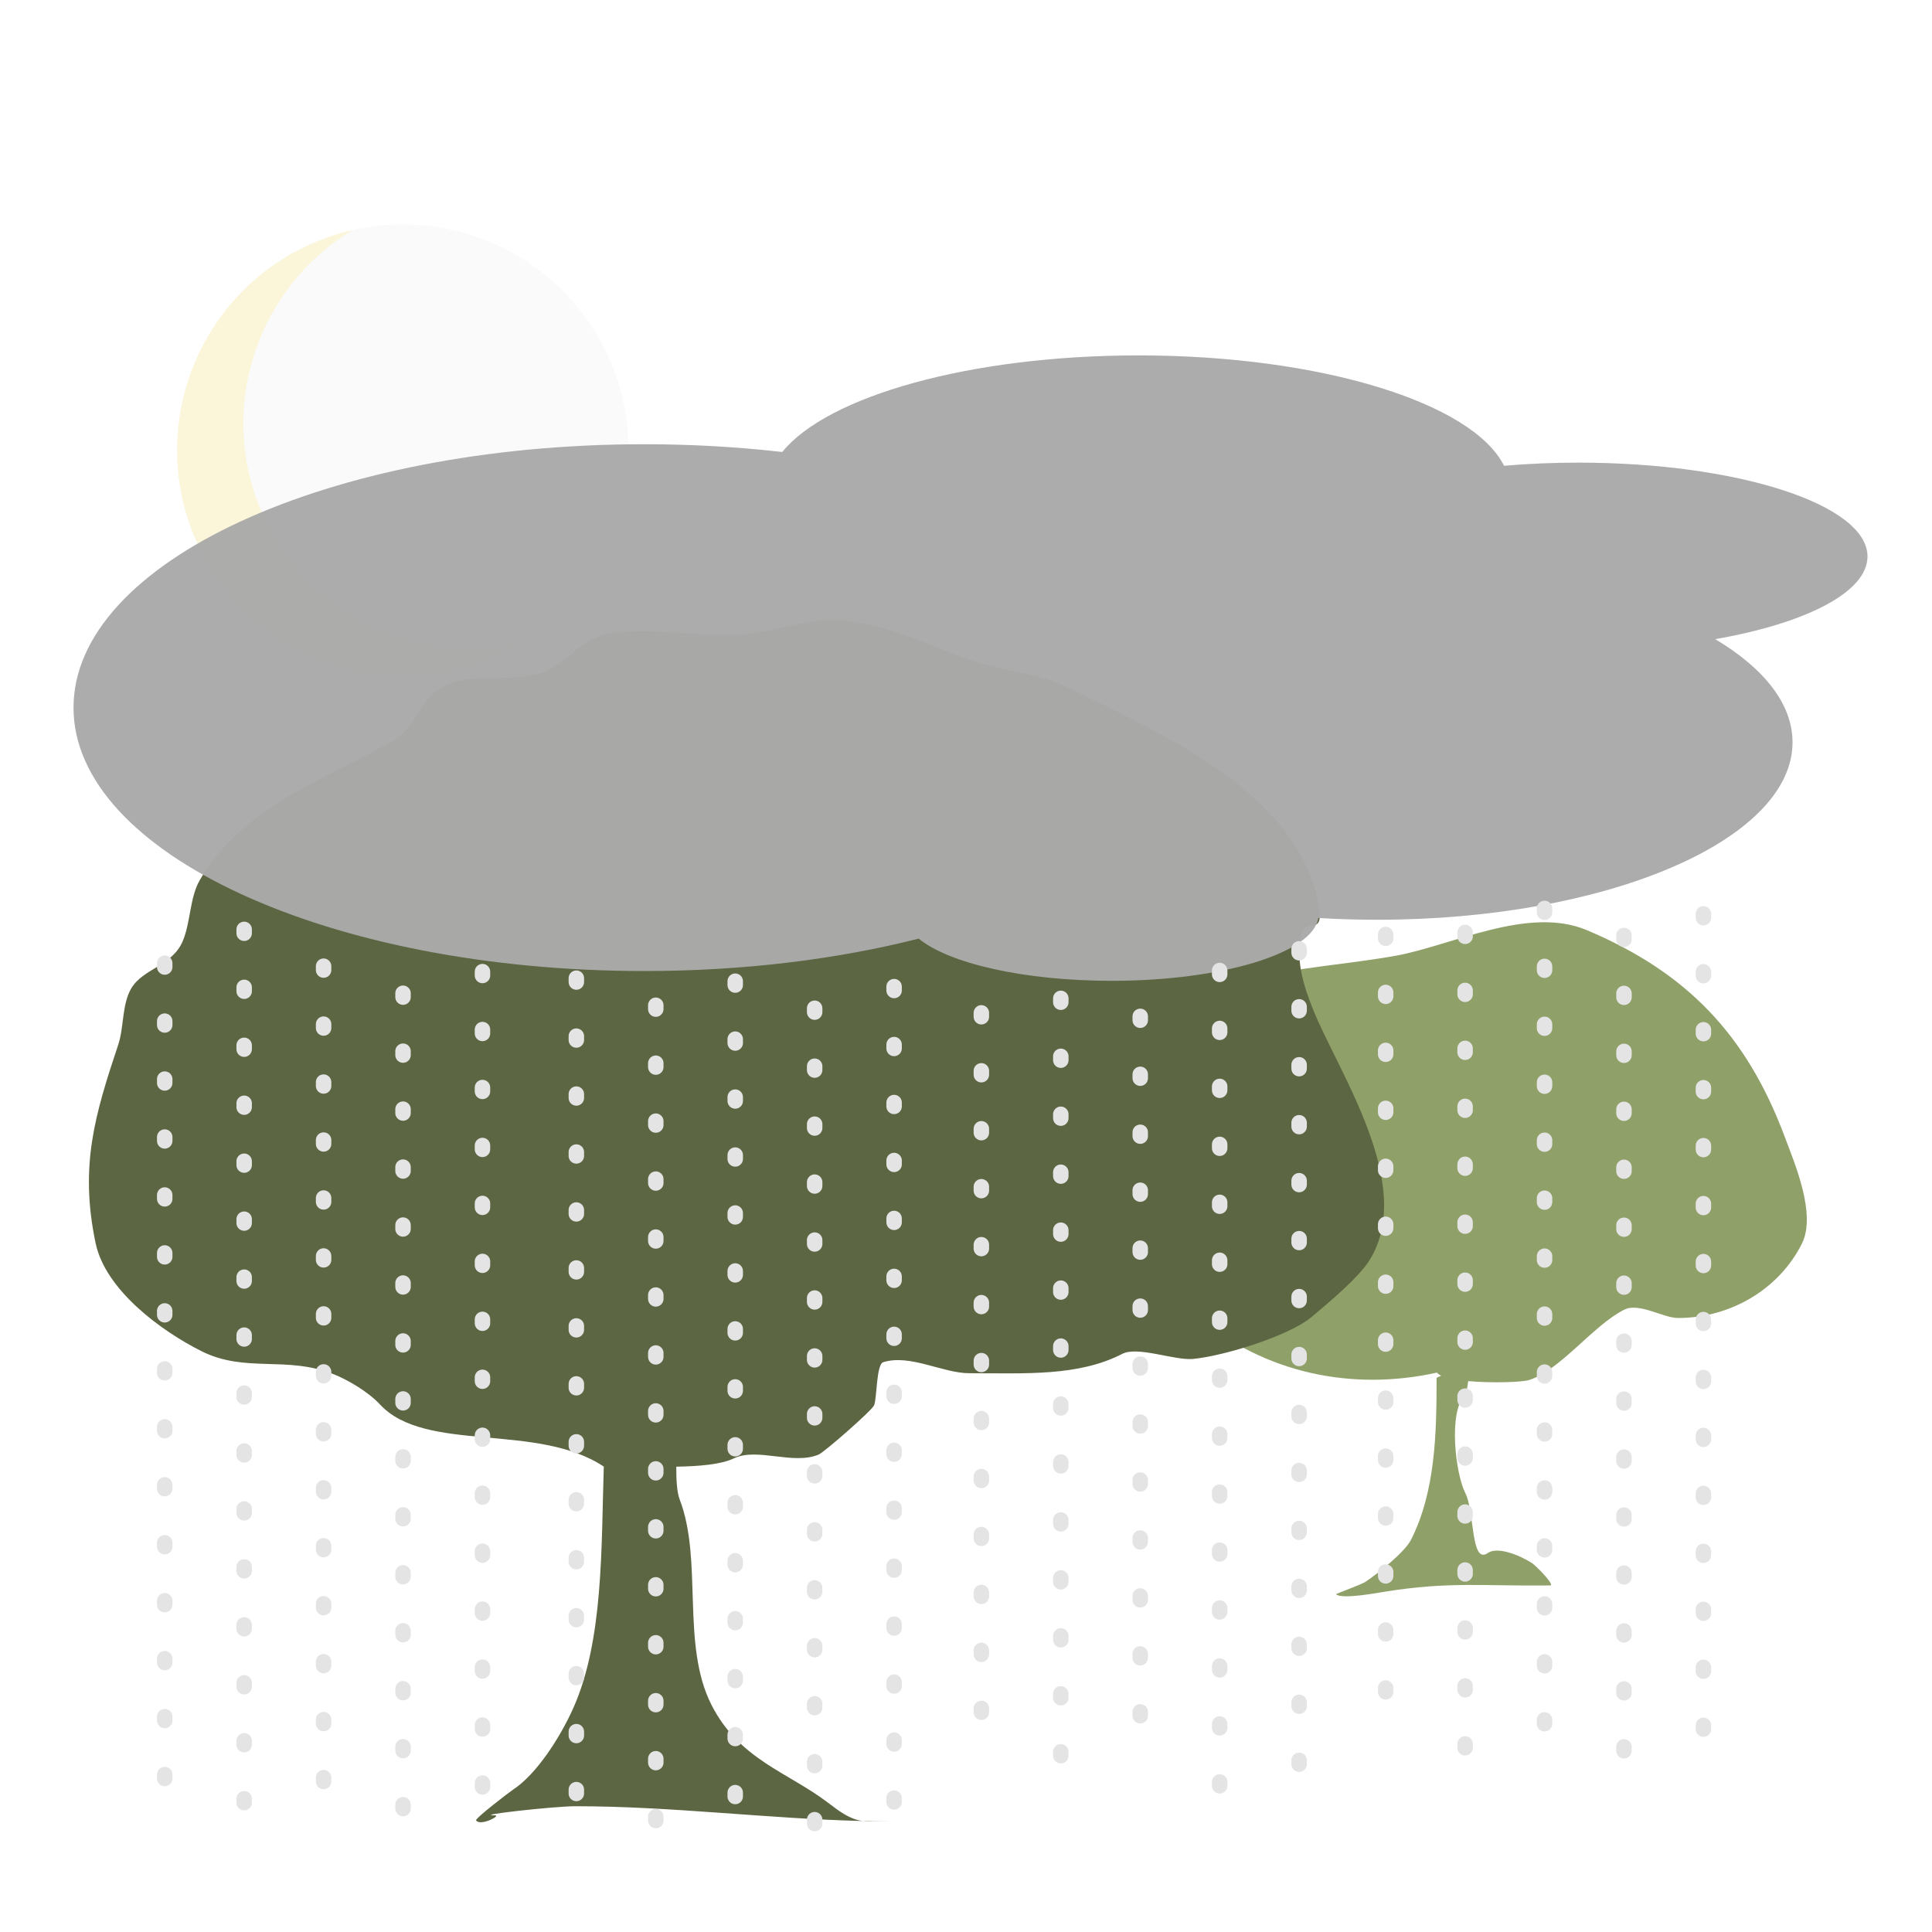
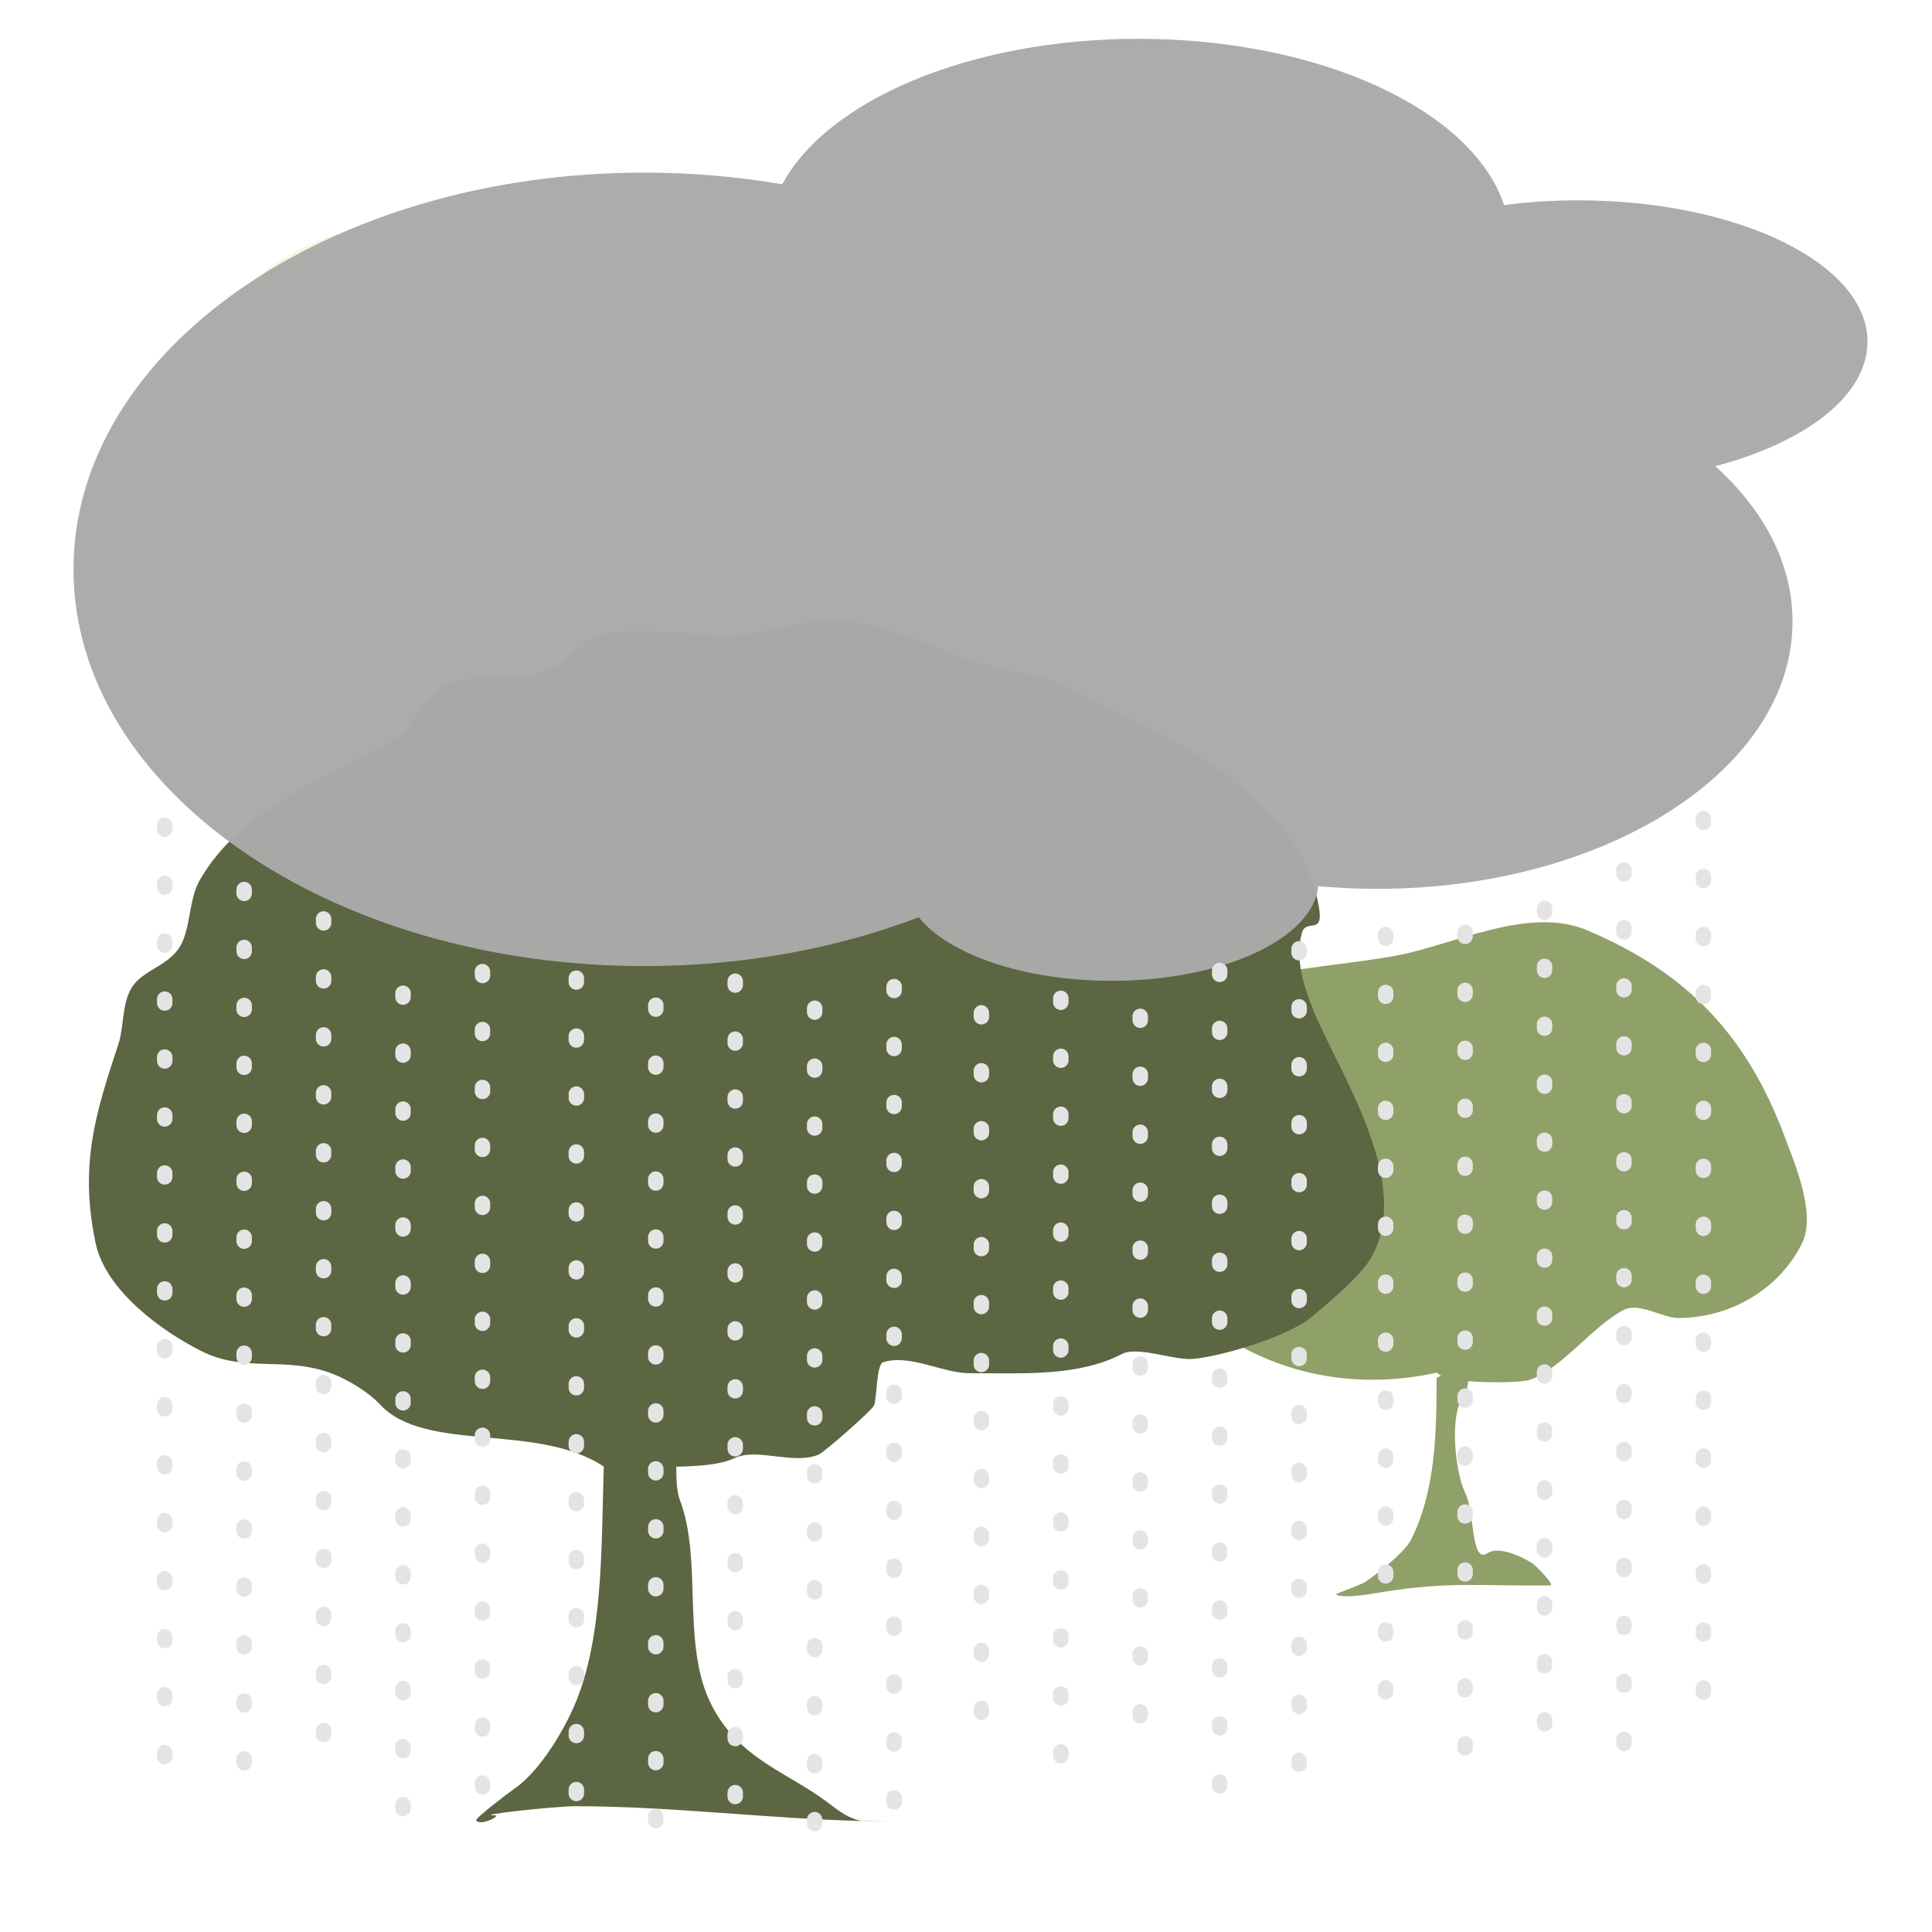
<svg xmlns="http://www.w3.org/2000/svg" viewBox="0 0 500 500">
  <g transform="matrix(0.462587, 0, 0, 0.462587, -11.39385, 0.846794)" style="">
    <circle style="fill: rgba(216, 216, 216, 0.11);" cx="241.168" cy="212.251" r="126.267" transform="matrix(0.927184, -0.374607, 0.374607, 0.927184, -53.11759, 143.5476)" />
    <path d="M 253.869 396.171 C 184.134 396.171 127.602 339.639 127.602 269.904 C 127.602 200.169 184.134 143.637 253.869 143.637 C 260.675 143.637 267.355 144.175 273.869 145.212 C 213.638 154.797 167.602 206.975 167.602 269.904 C 167.602 332.833 213.638 385.011 273.869 394.596 C 267.355 395.633 260.675 396.171 253.869 396.171 Z" style="fill: rgb(251, 246, 217);" transform="matrix(0.927184, -0.374607, 0.374607, 0.927184, -86.49109, 94.85031)" />
  </g>
  <path d="M 379.09 361.094 C 374.842 365.342 376.607 381.265 379.24 386.448 C 381.671 391.238 380.582 405.025 385.052 401.911 C 387.516 400.192 393.09 402.381 396.44 404.501 C 397.541 405.198 402.5 410.297 401.197 410.311 C 383.647 410.509 375.151 409.254 358.479 411.915 C 356.908 412.165 347.033 414.033 345.738 412.562 C 345.701 412.52 352.469 409.974 353.252 409.457 C 356.417 407.372 363.56 401.728 365.21 398.427 C 371.466 385.915 371.789 371.182 371.789 356.574 L 372.977 356.023 C 372.476 355.787 372.1 355.522 371.883 355.228 C 349.673 360.154 327.189 355.214 309.961 340.798 C 305.835 337.345 297.641 334.498 295.249 329.794 C 293.451 326.254 297.047 319.975 295.249 316.433 C 293.36 312.713 286.435 312.685 284.062 308.788 C 278.51 299.666 284.1 280.069 289.977 272.223 C 305.828 251.063 338.039 251.524 361.168 247.353 C 375.735 244.723 395.521 234.317 410.696 240.732 C 436.387 251.592 451.981 267.634 461.908 294.256 C 464.463 301.108 470.142 314.263 466.324 321.868 C 460.348 333.768 447.719 341.095 434.297 341.095 C 430.374 341.095 424.216 337.011 420.345 338.947 C 412.305 342.968 403.802 354.646 395.654 357.168 C 393.938 357.701 386.204 357.991 379.974 357.432 C 379.752 359.151 379.46 360.724 379.09 361.094 Z" style="fill: rgb(144, 160, 105);" />
  <path d="M 98.351 363.482 C 95.268 360.158 89.944 357.083 86.432 355.677 C 74.113 350.754 63.57 355.415 52.123 349.672 C 41.903 344.547 27.315 333.982 24.74 321.712 C 20.54 301.699 24.579 288.425 30.609 270.337 C 32.094 265.881 31.537 259.965 33.954 255.819 C 36.979 250.634 44.518 250.05 47.271 243.61 C 49.349 238.751 49.072 232.371 51.685 227.802 C 62.435 209.013 84.527 201.487 101.86 191.661 C 107.76 188.314 108.675 180.704 114.698 177.69 C 122.708 173.685 132.561 176.975 140.804 173.894 C 147.091 171.543 150.028 165.345 157.16 164.09 C 168.875 162.027 181.608 165.336 193.46 164.09 C 202.372 163.154 209.236 159.621 219.146 160.67 C 230.127 161.832 240.803 167.231 251.144 170.827 C 259.363 173.682 269.067 174.184 276.832 178.082 C 301.123 190.28 336.44 205.231 341.365 234.904 C 342.581 242.239 337.988 237.535 336.91 241.487 C 335.104 248.113 337.391 255.207 339.833 261.285 C 346.296 277.359 366.351 306.468 354.563 325.93 C 351.735 330.599 343.71 337.237 339.403 340.86 C 333.679 345.677 316.823 350.932 308.735 351.694 C 304.018 352.138 294.435 348.325 290.464 350.372 C 279.082 356.239 265.469 355.39 250.886 355.39 C 243.956 355.39 235.511 350.366 228.58 352.536 C 226.779 353.099 226.969 361.802 226.223 363.677 C 225.69 365.022 213.299 375.84 211.869 376.441 C 205.292 379.213 195.907 374.526 189.928 377.422 C 186.698 378.988 180.993 379.479 175.022 379.575 C 175.004 383.024 175.189 386.212 175.907 388.083 C 181.975 403.875 176.209 425.571 184.104 441.174 C 191.299 455.389 204.002 458.686 214.254 466.516 C 217.263 468.812 219.929 470.836 223.27 471.274 C 198.735 470.696 173.76 467.449 148.915 467.449 C 143.558 467.449 122.123 469.809 128.112 469.809 C 129.782 469.809 124.347 472.719 123.208 471.121 C 122.863 470.638 131.918 463.718 132.82 463.128 C 138.846 459.175 144.968 449.648 148.355 442.076 C 156.202 424.533 155.594 400.457 156.256 379.553 C 138.958 368.036 110.131 376.182 98.351 363.482 Z M 230.402 471.358 C 232.333 471.358 226.542 471.358 224.611 471.358 C 224.152 471.358 223.704 471.33 223.27 471.274 C 225.652 471.328 228.029 471.358 230.402 471.358 Z" style="fill: rgb(92, 102, 66);" />
-   <path d="M 166.725 251.302 C 85.153 251.302 19.026 220.783 19.026 183.135 C 19.026 145.487 85.153 114.968 166.725 114.968 C 179.043 114.968 191.01 115.664 202.449 116.975 C 214.125 102.529 251.002 91.978 294.687 91.978 C 341.891 91.978 381.146 104.298 389.247 120.539 C 395.382 120.011 401.827 119.73 408.474 119.73 C 449.801 119.73 483.303 130.603 483.303 144.016 C 483.303 153.269 467.361 161.312 443.906 165.412 C 456.496 172.935 463.905 182.148 463.905 192.101 C 463.905 217.468 415.777 238.032 356.409 238.032 C 351.233 238.032 346.143 237.876 341.163 237.574 C 339.815 246.627 316.393 253.835 287.697 253.835 C 264.946 253.835 245.51 249.304 237.762 242.915 C 216.684 248.261 192.474 251.302 166.725 251.302 Z" style="fill: rgba(170, 170, 170, 0.97);" />
+   <path d="M 166.725 250.02 C 85.153 250.02 19.026 204.053 19.026 147.348 C 19.026 90.643 85.153 44.675 166.725 44.675 C 179.043 44.675 191.01 45.724 202.449 47.698 C 214.125 25.94 251.002 10.048 294.687 10.048 C 341.891 10.048 381.146 28.604 389.247 53.066 C 395.382 52.271 401.827 51.848 408.474 51.848 C 449.801 51.848 483.303 68.225 483.303 88.427 C 483.303 102.364 467.361 114.478 443.906 120.653 C 456.496 131.985 463.905 145.861 463.905 160.852 C 463.905 199.06 415.777 230.033 356.409 230.033 C 351.233 230.033 346.143 229.798 341.163 229.343 C 339.815 242.978 316.393 253.835 287.697 253.835 C 264.946 253.835 245.51 247.01 237.762 237.387 C 216.684 245.44 192.474 250.02 166.725 250.02 Z" style="fill: rgba(170, 170, 170, 0.97);" />
  <line style="stroke-width: 4px; stroke-linecap: round; stroke-dasharray: 1, 14; stroke: rgb(228, 228, 228);" x1="19.184" y1="357.133" x2="230.542" y2="357.133" transform="matrix(0, 1, -1, 0, 481.996, 232.27)" />
-   <line style="stroke-width: 4px; stroke-linecap: round; stroke-dasharray: 1, 14; stroke: rgb(228, 228, 228);" x1="-21.933" y1="355.728" x2="189.425" y2="355.728" transform="matrix(0, 1, -1, 0, 439.474, 271.982)" />
+   <line style="stroke-width: 4px; stroke-linecap: round; stroke-dasharray: 1, 14; stroke: rgb(228, 228, 228);" x1="-28.037" y1="349.624" x2="195.529" y2="349.624" transform="matrix(0, 1, -1, 0, 433.37, 265.878)" />
  <line style="stroke-width: 4px; stroke-linecap: round; stroke-dasharray: 1, 14; stroke: rgb(228, 228, 228);" x1="-1.377" y1="362.731" x2="209.983" y2="362.731" transform="matrix(0, 1, -1, 0, 467.034, 258.428)" />
-   <line style="stroke-width: 4px; stroke-linecap: round; stroke-dasharray: 1, 14; stroke: rgb(228, 228, 228);" x1="-63.05" y1="354.947" x2="148.308" y2="354.947" transform="matrix(0, 1, -1, 0, 397.576, 312.318)" />
-   <line style="stroke-width: 4px; stroke-linecap: round; stroke-dasharray: 1, 14; stroke: rgb(228, 228, 228);" x1="-50.365" y1="354.079" x2="176.741" y2="354.079" transform="matrix(0, 1, -1, 0, 417.267, 290.891)" />
+   <line style="stroke-width: 4px; stroke-linecap: round; stroke-dasharray: 1, 14; stroke: rgb(228, 228, 228);" x1="-80.895" y1="337.102" x2="166.153" y2="337.102" transform="matrix(0, 1, -1, 0, 379.731, 294.473)" />
+   <line style="stroke-width: 4px; stroke-linecap: round; stroke-dasharray: 1, 14; stroke: rgb(228, 228, 228);" x1="-55.523" y1="348.921" x2="181.899" y2="348.921" transform="matrix(0, 1, -1, 0, 412.109, 285.733)" />
  <line style="stroke-width: 4px; stroke-linecap: round; stroke-dasharray: 1, 14; stroke: rgb(228, 228, 228);" x1="125.713" y1="361.016" x2="337.071" y2="361.016" transform="matrix(0, 1, -1, 0, 592.408, 129.624)" />
  <line style="stroke-width: 4px; stroke-linecap: round; stroke-dasharray: 1, 14; stroke: rgb(228, 228, 228);" x1="84.596" y1="359.611" x2="295.954" y2="359.611" transform="matrix(0, 1, -1, 0, 549.886, 169.336)" />
  <line style="stroke-width: 4px; stroke-linecap: round; stroke-dasharray: 1, 14; stroke: rgb(228, 228, 228);" x1="105.152" y1="366.614" x2="316.512" y2="366.614" transform="matrix(0, 1, -1, 0, 577.446, 155.782)" />
  <line style="stroke-width: 4px; stroke-linecap: round; stroke-dasharray: 1, 14; stroke: rgb(228, 228, 228);" x1="43.479" y1="358.83" x2="254.837" y2="358.83" transform="matrix(0, 1, -1, 0, 507.988, 209.672)" />
  <line style="stroke-width: 4px; stroke-linecap: round; stroke-dasharray: 1, 14; stroke: rgb(228, 228, 228);" x1="64.038" y1="365.836" x2="275.396" y2="365.836" transform="matrix(0, 1, -1, 0, 535.553, 196.119)" />
  <line style="stroke-width: 4px; stroke-linecap: round; stroke-dasharray: 1, 14; stroke: rgb(228, 228, 228);" x1="230.531" y1="351.245" x2="441.889" y2="351.245" transform="matrix(0, 1, -1, 0, 687.455, 15.03499)" />
  <line style="stroke-width: 4px; stroke-linecap: round; stroke-dasharray: 1, 14; stroke: rgb(228, 228, 228);" x1="198.85" y1="359.276" x2="391.336" y2="359.276" transform="matrix(0, 1, -1, 0, 654.369, 64.183)" />
  <line style="stroke-width: 4px; stroke-linecap: round; stroke-dasharray: 1, 14; stroke: rgb(228, 228, 228);" x1="209.97" y1="356.843" x2="421.33" y2="356.843" transform="matrix(0, 1, -1, 0, 672.493, 41.19299)" />
  <line style="stroke-width: 4px; stroke-linecap: round; stroke-dasharray: 1, 14; stroke: rgb(228, 228, 228);" x1="157.672" y1="358.434" x2="350.28" y2="358.434" transform="matrix(0, 1, -1, 0, 612.41, 104.458)" />
  <line style="stroke-width: 4px; stroke-linecap: round; stroke-dasharray: 1, 14; stroke: rgb(228, 228, 228);" x1="172.85" y1="360.059" x2="376.22" y2="360.059" transform="matrix(0, 1, -1, 0, 634.594, 85.52399)" />
-   <line style="stroke-width: 4px; stroke-linecap: round; stroke-dasharray: 1, 14; stroke: rgb(228, 228, 228);" x1="335.164" y1="342.181" x2="546.522" y2="342.181" transform="matrix(0, 1, -1, 0, 783.024, -98.66199)" />
+   <line style="stroke-width: 4px; stroke-linecap: round; stroke-dasharray: 1, 14; stroke: rgb(228, 228, 228);" x1="322.845" y1="329.862" x2="558.841" y2="329.862" transform="matrix(0, 1, -1, 0, 770.705, -110.981)" />
  <line style="stroke-width: 4px; stroke-linecap: round; stroke-dasharray: 1, 14; stroke: rgb(228, 228, 228);" x1="294.048" y1="340.776" x2="505.406" y2="340.776" transform="matrix(0, 1, -1, 0, 740.503, -58.951)" />
-   <line style="stroke-width: 4px; stroke-linecap: round; stroke-dasharray: 1, 14; stroke: rgb(228, 228, 228);" x1="314.603" y1="347.779" x2="525.963" y2="347.779" transform="matrix(0, 1, -1, 0, 768.062, -72.50401)" />
+   <line style="stroke-width: 4px; stroke-linecap: round; stroke-dasharray: 1, 14; stroke: rgb(228, 228, 228);" x1="306.134" y1="339.31" x2="534.432" y2="339.31" transform="matrix(0, 1, -1, 0, 759.593, -80.97301)" />
  <line style="stroke-width: 4px; stroke-linecap: round; stroke-dasharray: 1, 14; stroke: rgb(228, 228, 228);" x1="256.695" y1="343.76" x2="460.523" y2="343.76" transform="matrix(0, 1, -1, 0, 702.369, -14.849)" />
  <line style="stroke-width: 4px; stroke-linecap: round; stroke-dasharray: 1, 14; stroke: rgb(228, 228, 228);" x1="273.489" y1="347.001" x2="484.847" y2="347.001" transform="matrix(0, 1, -1, 0, 726.169, -32.16699)" />
</svg>
